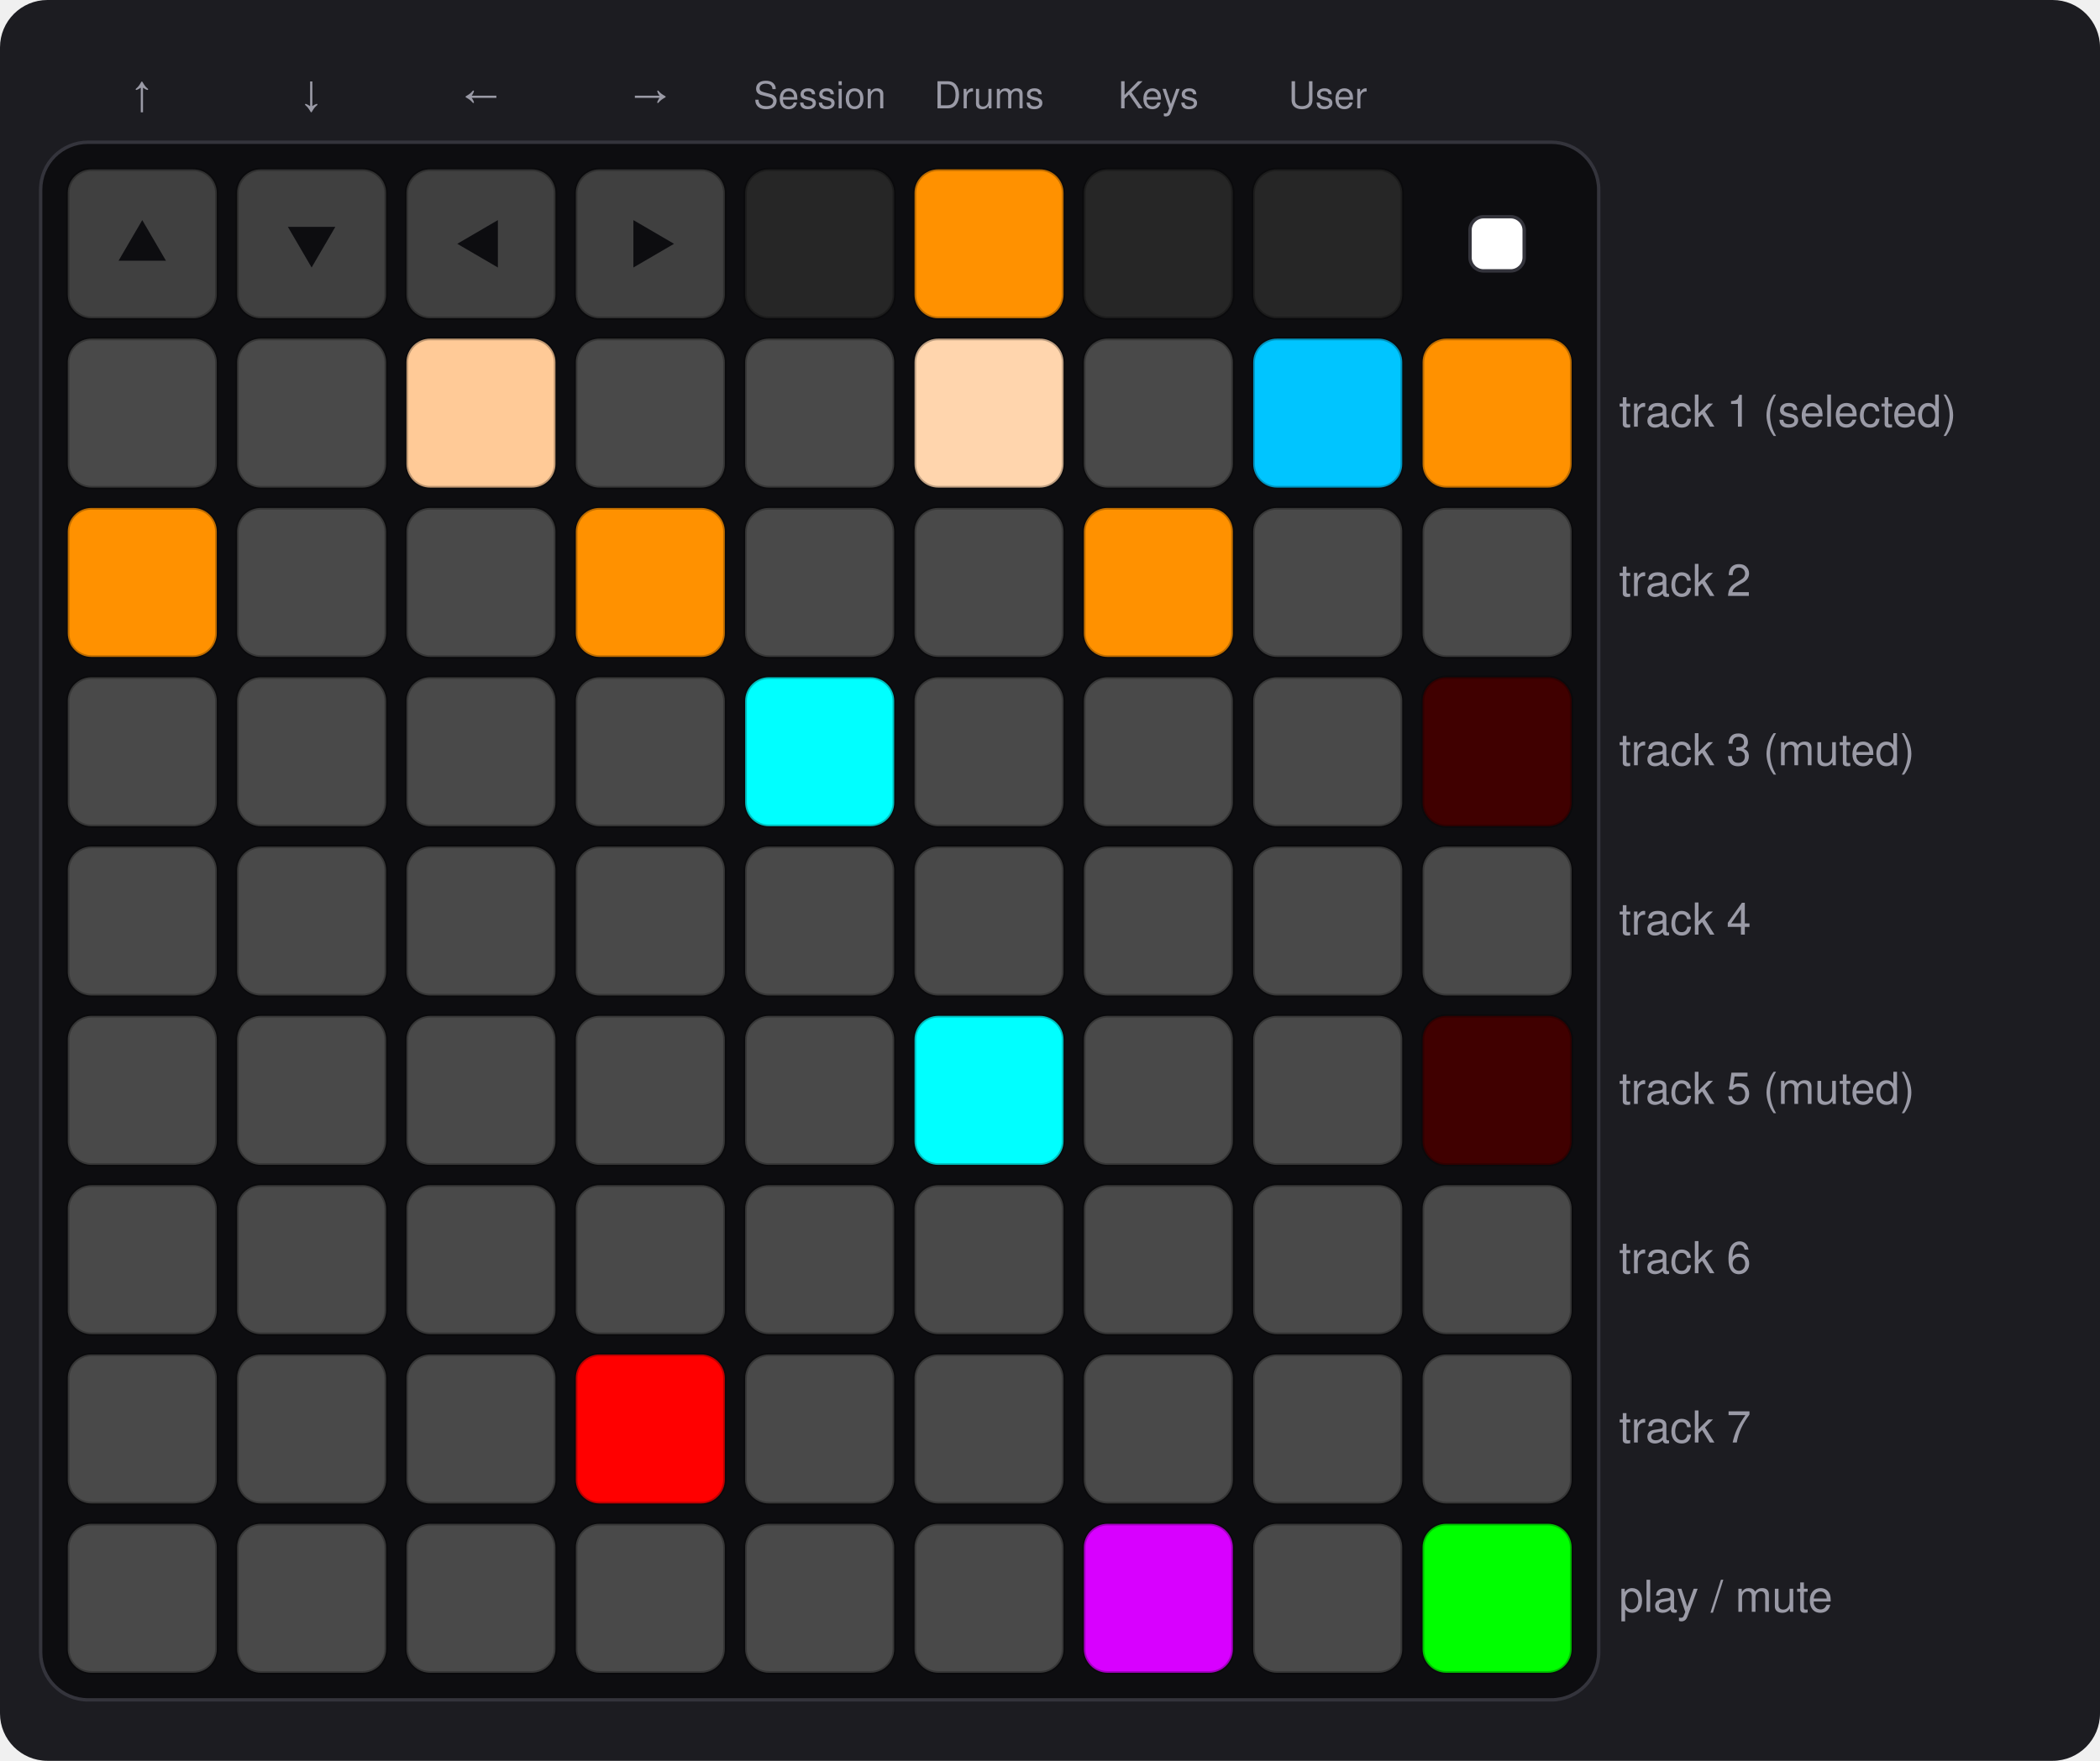
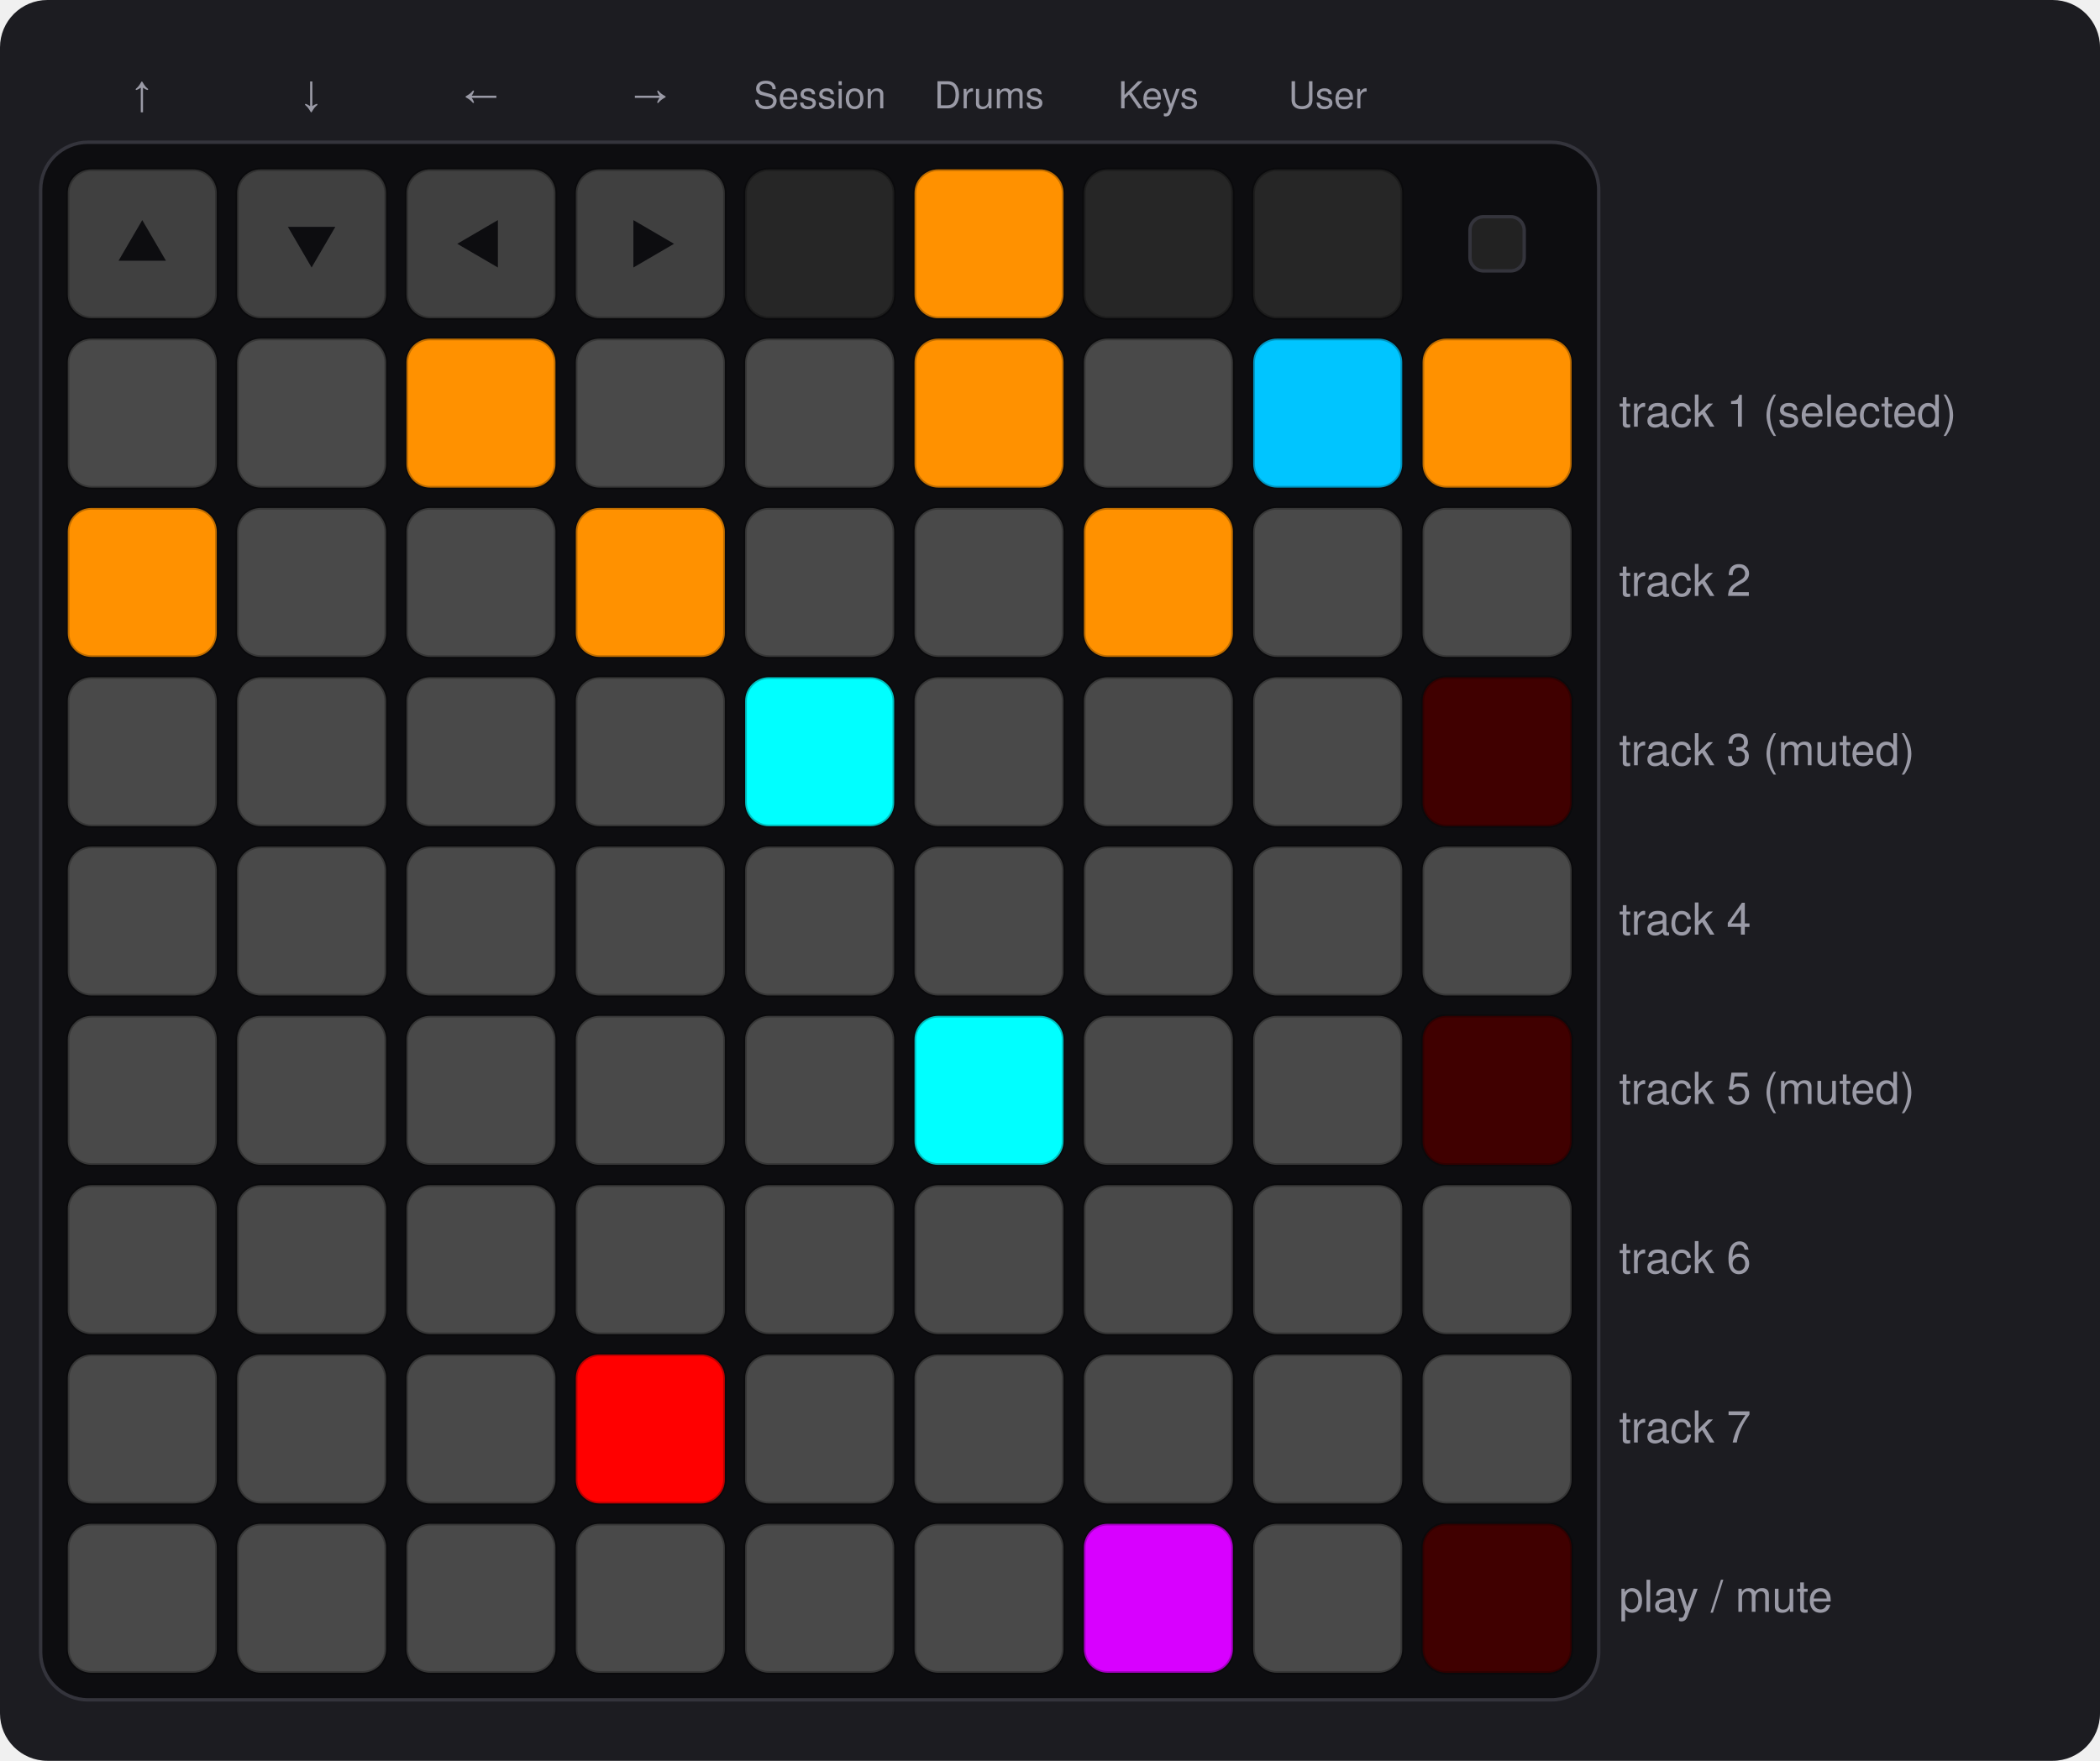
<svg xmlns="http://www.w3.org/2000/svg" width="620" height="520" viewBox="0 0 620 520" font-family="-apple-system, Segoe UI, Helvetica, Arial, sans-serif">
  <rect width="100%" height="100%" rx="14" fill="#1c1c21" />
  <rect x="12" y="42" width="460" height="460" rx="14" fill="#0d0d10" stroke="#34343c" />
  <rect x="20" y="450" width="44" height="44" rx="7" fill="#494949" stroke="#00000040" />
  <rect x="70" y="450" width="44" height="44" rx="7" fill="#494949" stroke="#00000040" />
  <rect x="120" y="450" width="44" height="44" rx="7" fill="#494949" stroke="#00000040" />
  <rect x="170" y="450" width="44" height="44" rx="7" fill="#494949" stroke="#00000040" />
  <rect x="220" y="450" width="44" height="44" rx="7" fill="#494949" stroke="#00000040" />
  <rect x="270" y="450" width="44" height="44" rx="7" fill="#494949" stroke="#00000040" />
  <rect x="320" y="450" width="44" height="44" rx="7" fill="#d800ff" stroke="#00000040" />
  <rect x="370" y="450" width="44" height="44" rx="7" fill="#494949" stroke="#00000040" />
-   <rect x="420" y="450" width="44" height="44" rx="7" fill="#00ff00" stroke="#00000040" />
+   <rect x="420" y="450" width="44" height="44" rx="7" fill="#400000" stroke="#00000040" />
  <rect x="20" y="400" width="44" height="44" rx="7" fill="#494949" stroke="#00000040" />
  <rect x="70" y="400" width="44" height="44" rx="7" fill="#494949" stroke="#00000040" />
  <rect x="120" y="400" width="44" height="44" rx="7" fill="#494949" stroke="#00000040" />
  <rect x="170" y="400" width="44" height="44" rx="7" fill="#ff0000" stroke="#00000040" />
  <rect x="220" y="400" width="44" height="44" rx="7" fill="#494949" stroke="#00000040" />
  <rect x="270" y="400" width="44" height="44" rx="7" fill="#494949" stroke="#00000040" />
  <rect x="320" y="400" width="44" height="44" rx="7" fill="#494949" stroke="#00000040" />
  <rect x="370" y="400" width="44" height="44" rx="7" fill="#494949" stroke="#00000040" />
  <rect x="420" y="400" width="44" height="44" rx="7" fill="#494949" stroke="#00000040" />
  <rect x="20" y="350" width="44" height="44" rx="7" fill="#494949" stroke="#00000040" />
  <rect x="70" y="350" width="44" height="44" rx="7" fill="#494949" stroke="#00000040" />
  <rect x="120" y="350" width="44" height="44" rx="7" fill="#494949" stroke="#00000040" />
  <rect x="170" y="350" width="44" height="44" rx="7" fill="#494949" stroke="#00000040" />
  <rect x="220" y="350" width="44" height="44" rx="7" fill="#494949" stroke="#00000040" />
  <rect x="270" y="350" width="44" height="44" rx="7" fill="#494949" stroke="#00000040" />
  <rect x="320" y="350" width="44" height="44" rx="7" fill="#494949" stroke="#00000040" />
  <rect x="370" y="350" width="44" height="44" rx="7" fill="#494949" stroke="#00000040" />
  <rect x="420" y="350" width="44" height="44" rx="7" fill="#494949" stroke="#00000040" />
  <rect x="20" y="300" width="44" height="44" rx="7" fill="#494949" stroke="#00000040" />
  <rect x="70" y="300" width="44" height="44" rx="7" fill="#494949" stroke="#00000040" />
  <rect x="120" y="300" width="44" height="44" rx="7" fill="#494949" stroke="#00000040" />
  <rect x="170" y="300" width="44" height="44" rx="7" fill="#494949" stroke="#00000040" />
  <rect x="220" y="300" width="44" height="44" rx="7" fill="#494949" stroke="#00000040" />
  <rect x="270" y="300" width="44" height="44" rx="7" fill="#00ffff" stroke="#00000040" />
  <rect x="320" y="300" width="44" height="44" rx="7" fill="#494949" stroke="#00000040" />
  <rect x="370" y="300" width="44" height="44" rx="7" fill="#494949" stroke="#00000040" />
  <rect x="420" y="300" width="44" height="44" rx="7" fill="#400000" stroke="#00000040" />
  <rect x="20" y="250" width="44" height="44" rx="7" fill="#494949" stroke="#00000040" />
  <rect x="70" y="250" width="44" height="44" rx="7" fill="#494949" stroke="#00000040" />
  <rect x="120" y="250" width="44" height="44" rx="7" fill="#494949" stroke="#00000040" />
  <rect x="170" y="250" width="44" height="44" rx="7" fill="#494949" stroke="#00000040" />
  <rect x="220" y="250" width="44" height="44" rx="7" fill="#494949" stroke="#00000040" />
  <rect x="270" y="250" width="44" height="44" rx="7" fill="#494949" stroke="#00000040" />
  <rect x="320" y="250" width="44" height="44" rx="7" fill="#494949" stroke="#00000040" />
  <rect x="370" y="250" width="44" height="44" rx="7" fill="#494949" stroke="#00000040" />
  <rect x="420" y="250" width="44" height="44" rx="7" fill="#494949" stroke="#00000040" />
  <rect x="20" y="200" width="44" height="44" rx="7" fill="#494949" stroke="#00000040" />
  <rect x="70" y="200" width="44" height="44" rx="7" fill="#494949" stroke="#00000040" />
  <rect x="120" y="200" width="44" height="44" rx="7" fill="#494949" stroke="#00000040" />
  <rect x="170" y="200" width="44" height="44" rx="7" fill="#494949" stroke="#00000040" />
  <rect x="220" y="200" width="44" height="44" rx="7" fill="#00ffff" stroke="#00000040" />
  <rect x="270" y="200" width="44" height="44" rx="7" fill="#494949" stroke="#00000040" />
  <rect x="320" y="200" width="44" height="44" rx="7" fill="#494949" stroke="#00000040" />
  <rect x="370" y="200" width="44" height="44" rx="7" fill="#494949" stroke="#00000040" />
  <rect x="420" y="200" width="44" height="44" rx="7" fill="#400000" stroke="#00000040" />
  <rect x="20" y="150" width="44" height="44" rx="7" fill="#ff9100" stroke="#00000040" />
  <rect x="70" y="150" width="44" height="44" rx="7" fill="#494949" stroke="#00000040" />
  <rect x="120" y="150" width="44" height="44" rx="7" fill="#494949" stroke="#00000040" />
  <rect x="170" y="150" width="44" height="44" rx="7" fill="#ff9100" stroke="#00000040" />
  <rect x="220" y="150" width="44" height="44" rx="7" fill="#494949" stroke="#00000040" />
  <rect x="270" y="150" width="44" height="44" rx="7" fill="#494949" stroke="#00000040" />
  <rect x="320" y="150" width="44" height="44" rx="7" fill="#ff9100" stroke="#00000040" />
  <rect x="370" y="150" width="44" height="44" rx="7" fill="#494949" stroke="#00000040" />
  <rect x="420" y="150" width="44" height="44" rx="7" fill="#494949" stroke="#00000040" />
  <rect x="20" y="100" width="44" height="44" rx="7" fill="#494949" stroke="#00000040" />
  <rect x="70" y="100" width="44" height="44" rx="7" fill="#494949" stroke="#00000040" />
-   <rect x="120" y="100" width="44" height="44" rx="7" fill="#ffca97" stroke="#00000040" />
+   <rect x="120" y="100" width="44" height="44" rx="7" fill="#ff9100" stroke="#00000040" />
  <rect x="170" y="100" width="44" height="44" rx="7" fill="#494949" stroke="#00000040" />
  <rect x="220" y="100" width="44" height="44" rx="7" fill="#494949" stroke="#00000040" />
-   <rect x="270" y="100" width="44" height="44" rx="7" fill="#ffd5ad" stroke="#00000040" />
+   <rect x="270" y="100" width="44" height="44" rx="7" fill="#ff9100" stroke="#00000040" />
  <rect x="320" y="100" width="44" height="44" rx="7" fill="#494949" stroke="#00000040" />
  <rect x="370" y="100" width="44" height="44" rx="7" fill="#00c5ff" stroke="#00000040" />
  <rect x="420" y="100" width="44" height="44" rx="7" fill="#ff9100" stroke="#00000040" />
  <rect x="20" y="50" width="44" height="44" rx="7" fill="#404040" stroke="#00000040" />
  <rect x="70" y="50" width="44" height="44" rx="7" fill="#404040" stroke="#00000040" />
  <rect x="120" y="50" width="44" height="44" rx="7" fill="#404040" stroke="#00000040" />
  <rect x="170" y="50" width="44" height="44" rx="7" fill="#404040" stroke="#00000040" />
  <rect x="220" y="50" width="44" height="44" rx="7" fill="#262626" stroke="#00000040" />
  <rect x="270" y="50" width="44" height="44" rx="7" fill="#ff9100" stroke="#00000040" />
  <rect x="320" y="50" width="44" height="44" rx="7" fill="#262626" stroke="#00000040" />
  <rect x="370" y="50" width="44" height="44" rx="7" fill="#262626" stroke="#00000040" />
-   <rect x="434" y="64" width="16" height="16" rx="4" fill="#ffffff" stroke="#34343c" />
+   <rect x="434" y="64" width="16" height="16" rx="4" fill="#222" stroke="#34343c" />
  <polygon points="42,65 49,77 35,77" fill="#0d0d10" />
  <polygon points="92,79 99,67 85,67" fill="#0d0d10" />
  <polygon points="135,72 147,65 147,79" fill="#0d0d10" />
  <polygon points="199,72 187,65 187,79" fill="#0d0d10" />
  <text x="478" y="226" fill="#9a9aa6" font-size="13" text-anchor="start">track 3 (muted)</text>
  <text x="478" y="176" fill="#9a9aa6" font-size="13" text-anchor="start">track 2</text>
  <text x="478" y="126" fill="#9a9aa6" font-size="13" text-anchor="start">track 1 (selected)</text>
  <text x="478" y="376" fill="#9a9aa6" font-size="13" text-anchor="start">track 6</text>
  <text x="478" y="476" fill="#9a9aa6" font-size="13" text-anchor="start">play / mute</text>
  <text x="478" y="326" fill="#9a9aa6" font-size="13" text-anchor="start">track 5 (muted)</text>
  <text x="478" y="276" fill="#9a9aa6" font-size="13" text-anchor="start">track 4</text>
  <text x="478" y="426" fill="#9a9aa6" font-size="13" text-anchor="start">track 7</text>
  <text x="42" y="32" fill="#9a9aa6" font-size="11" text-anchor="middle">↑</text>
  <text x="92" y="32" fill="#9a9aa6" font-size="11" text-anchor="middle">↓</text>
  <text x="142" y="32" fill="#9a9aa6" font-size="11" text-anchor="middle">←</text>
  <text x="192" y="32" fill="#9a9aa6" font-size="11" text-anchor="middle">→</text>
  <text x="242" y="32" fill="#9a9aa6" font-size="11" text-anchor="middle">Session</text>
  <text x="292" y="32" fill="#9a9aa6" font-size="11" text-anchor="middle">Drums</text>
  <text x="342" y="32" fill="#9a9aa6" font-size="11" text-anchor="middle">Keys</text>
  <text x="392" y="32" fill="#9a9aa6" font-size="11" text-anchor="middle">User</text>
</svg>
